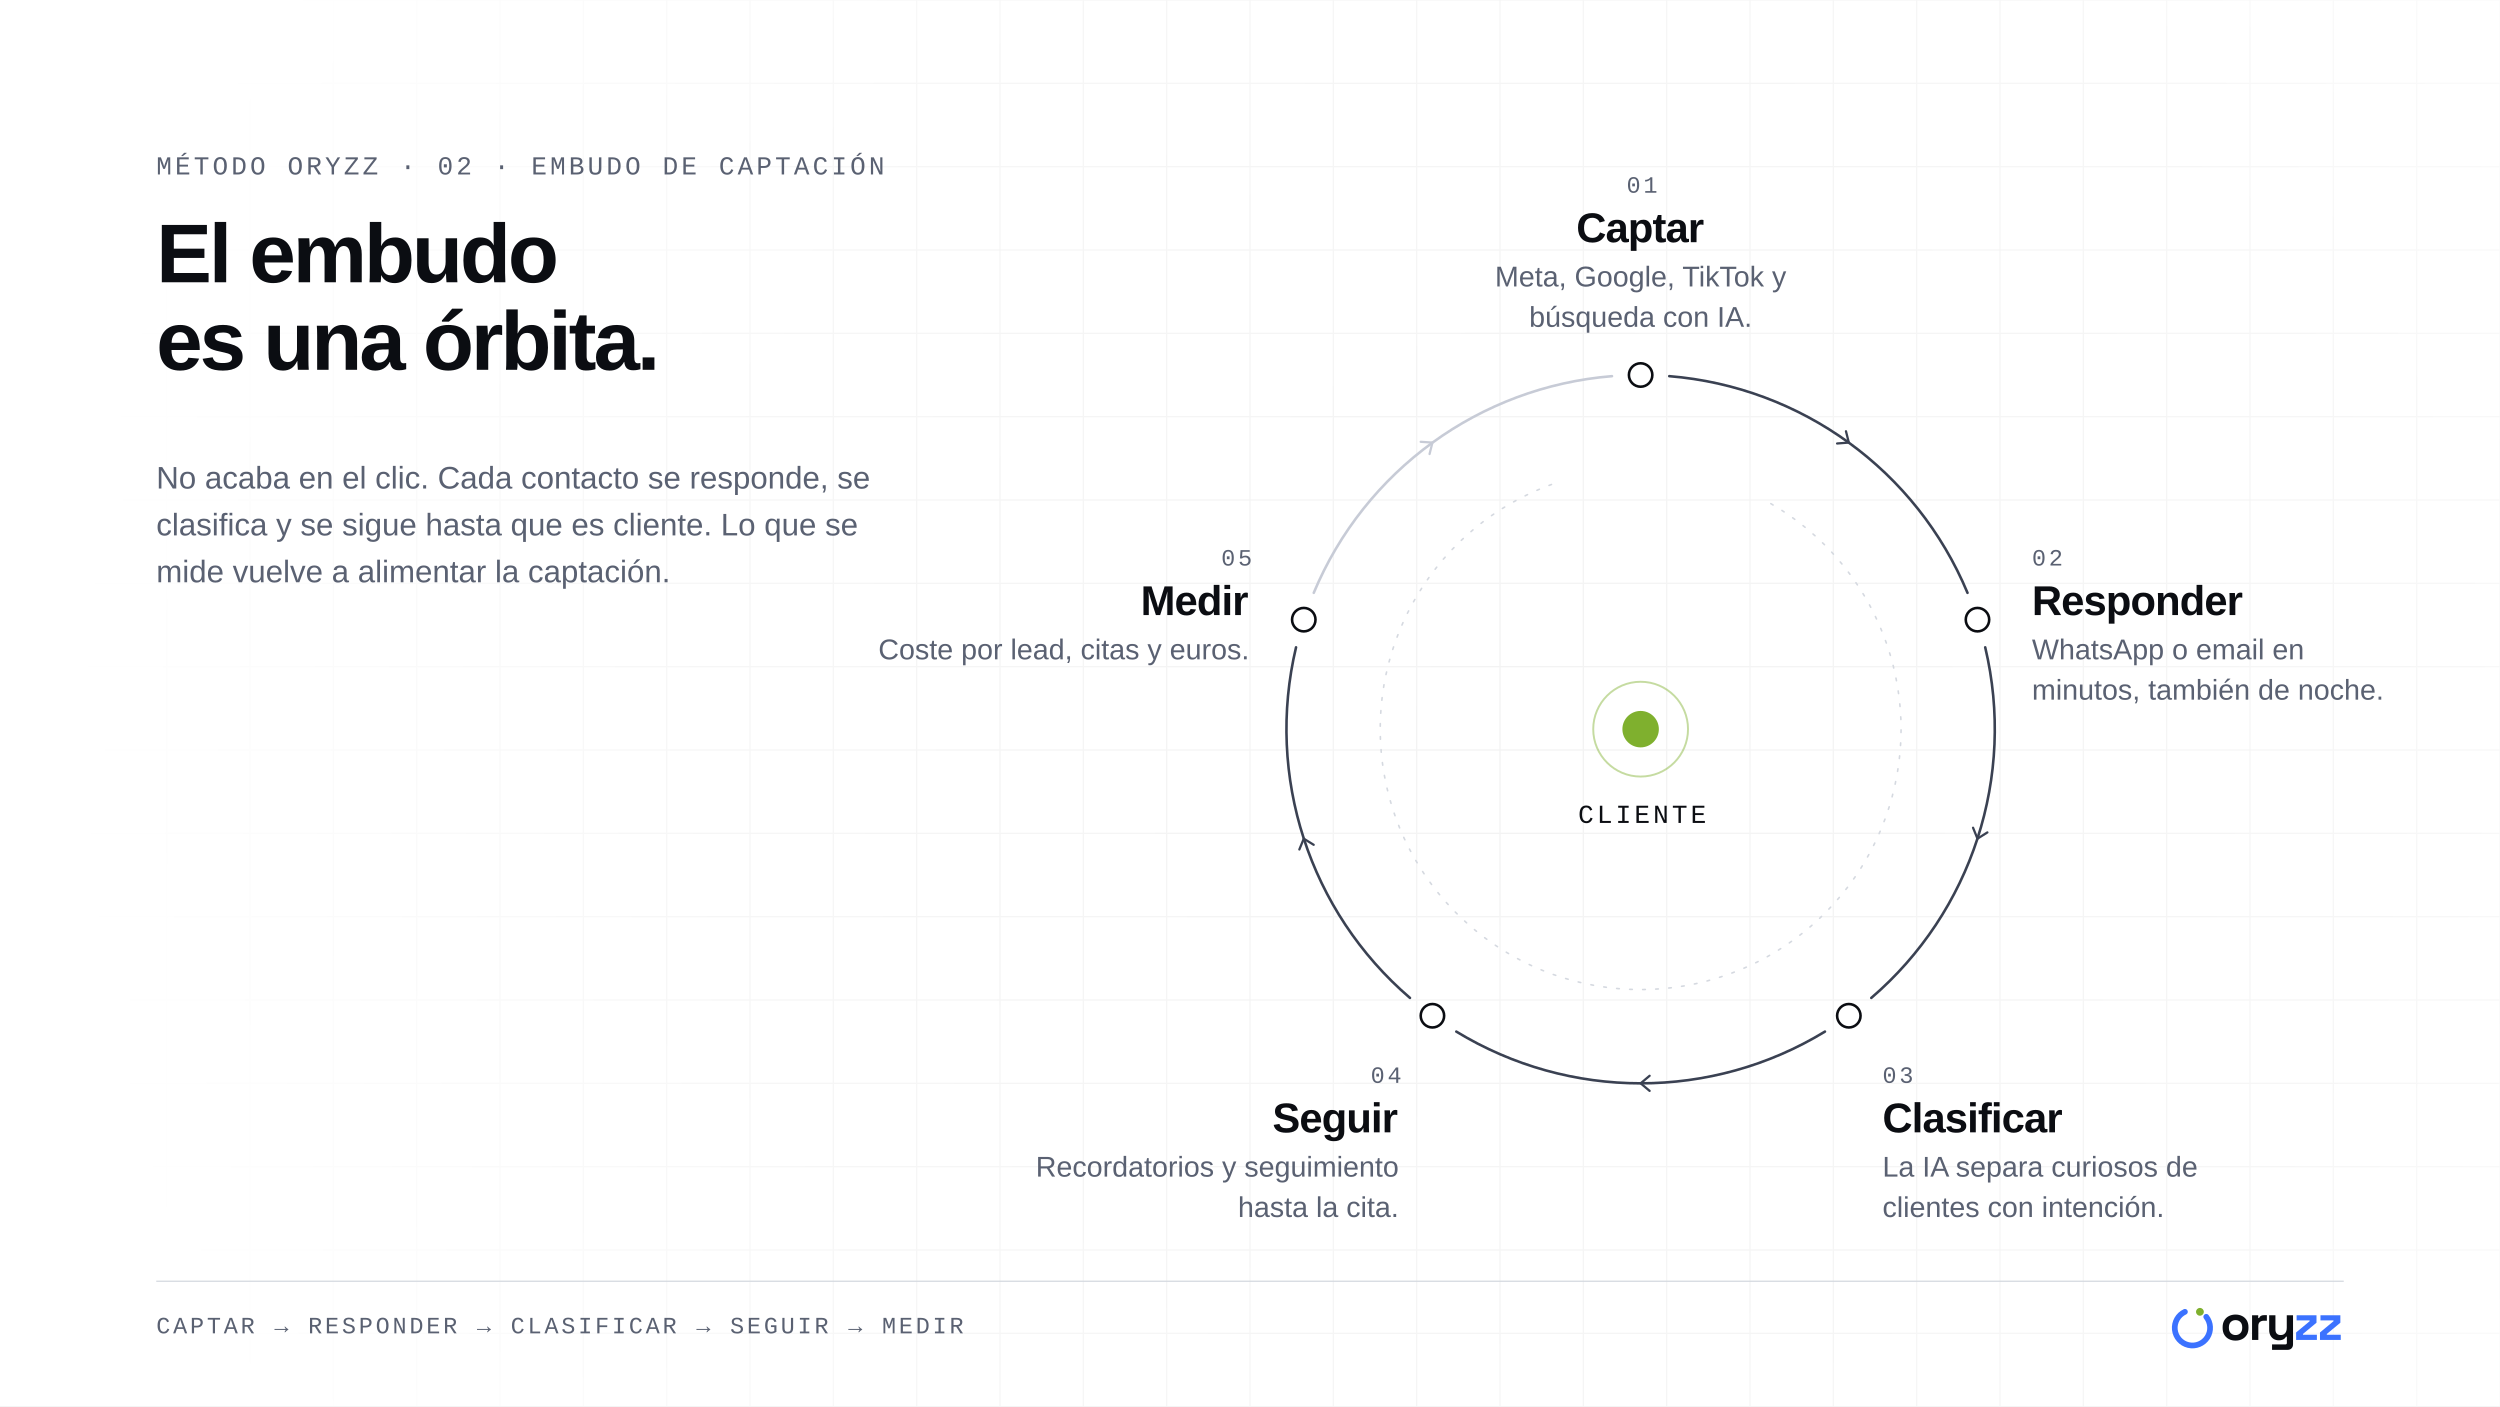
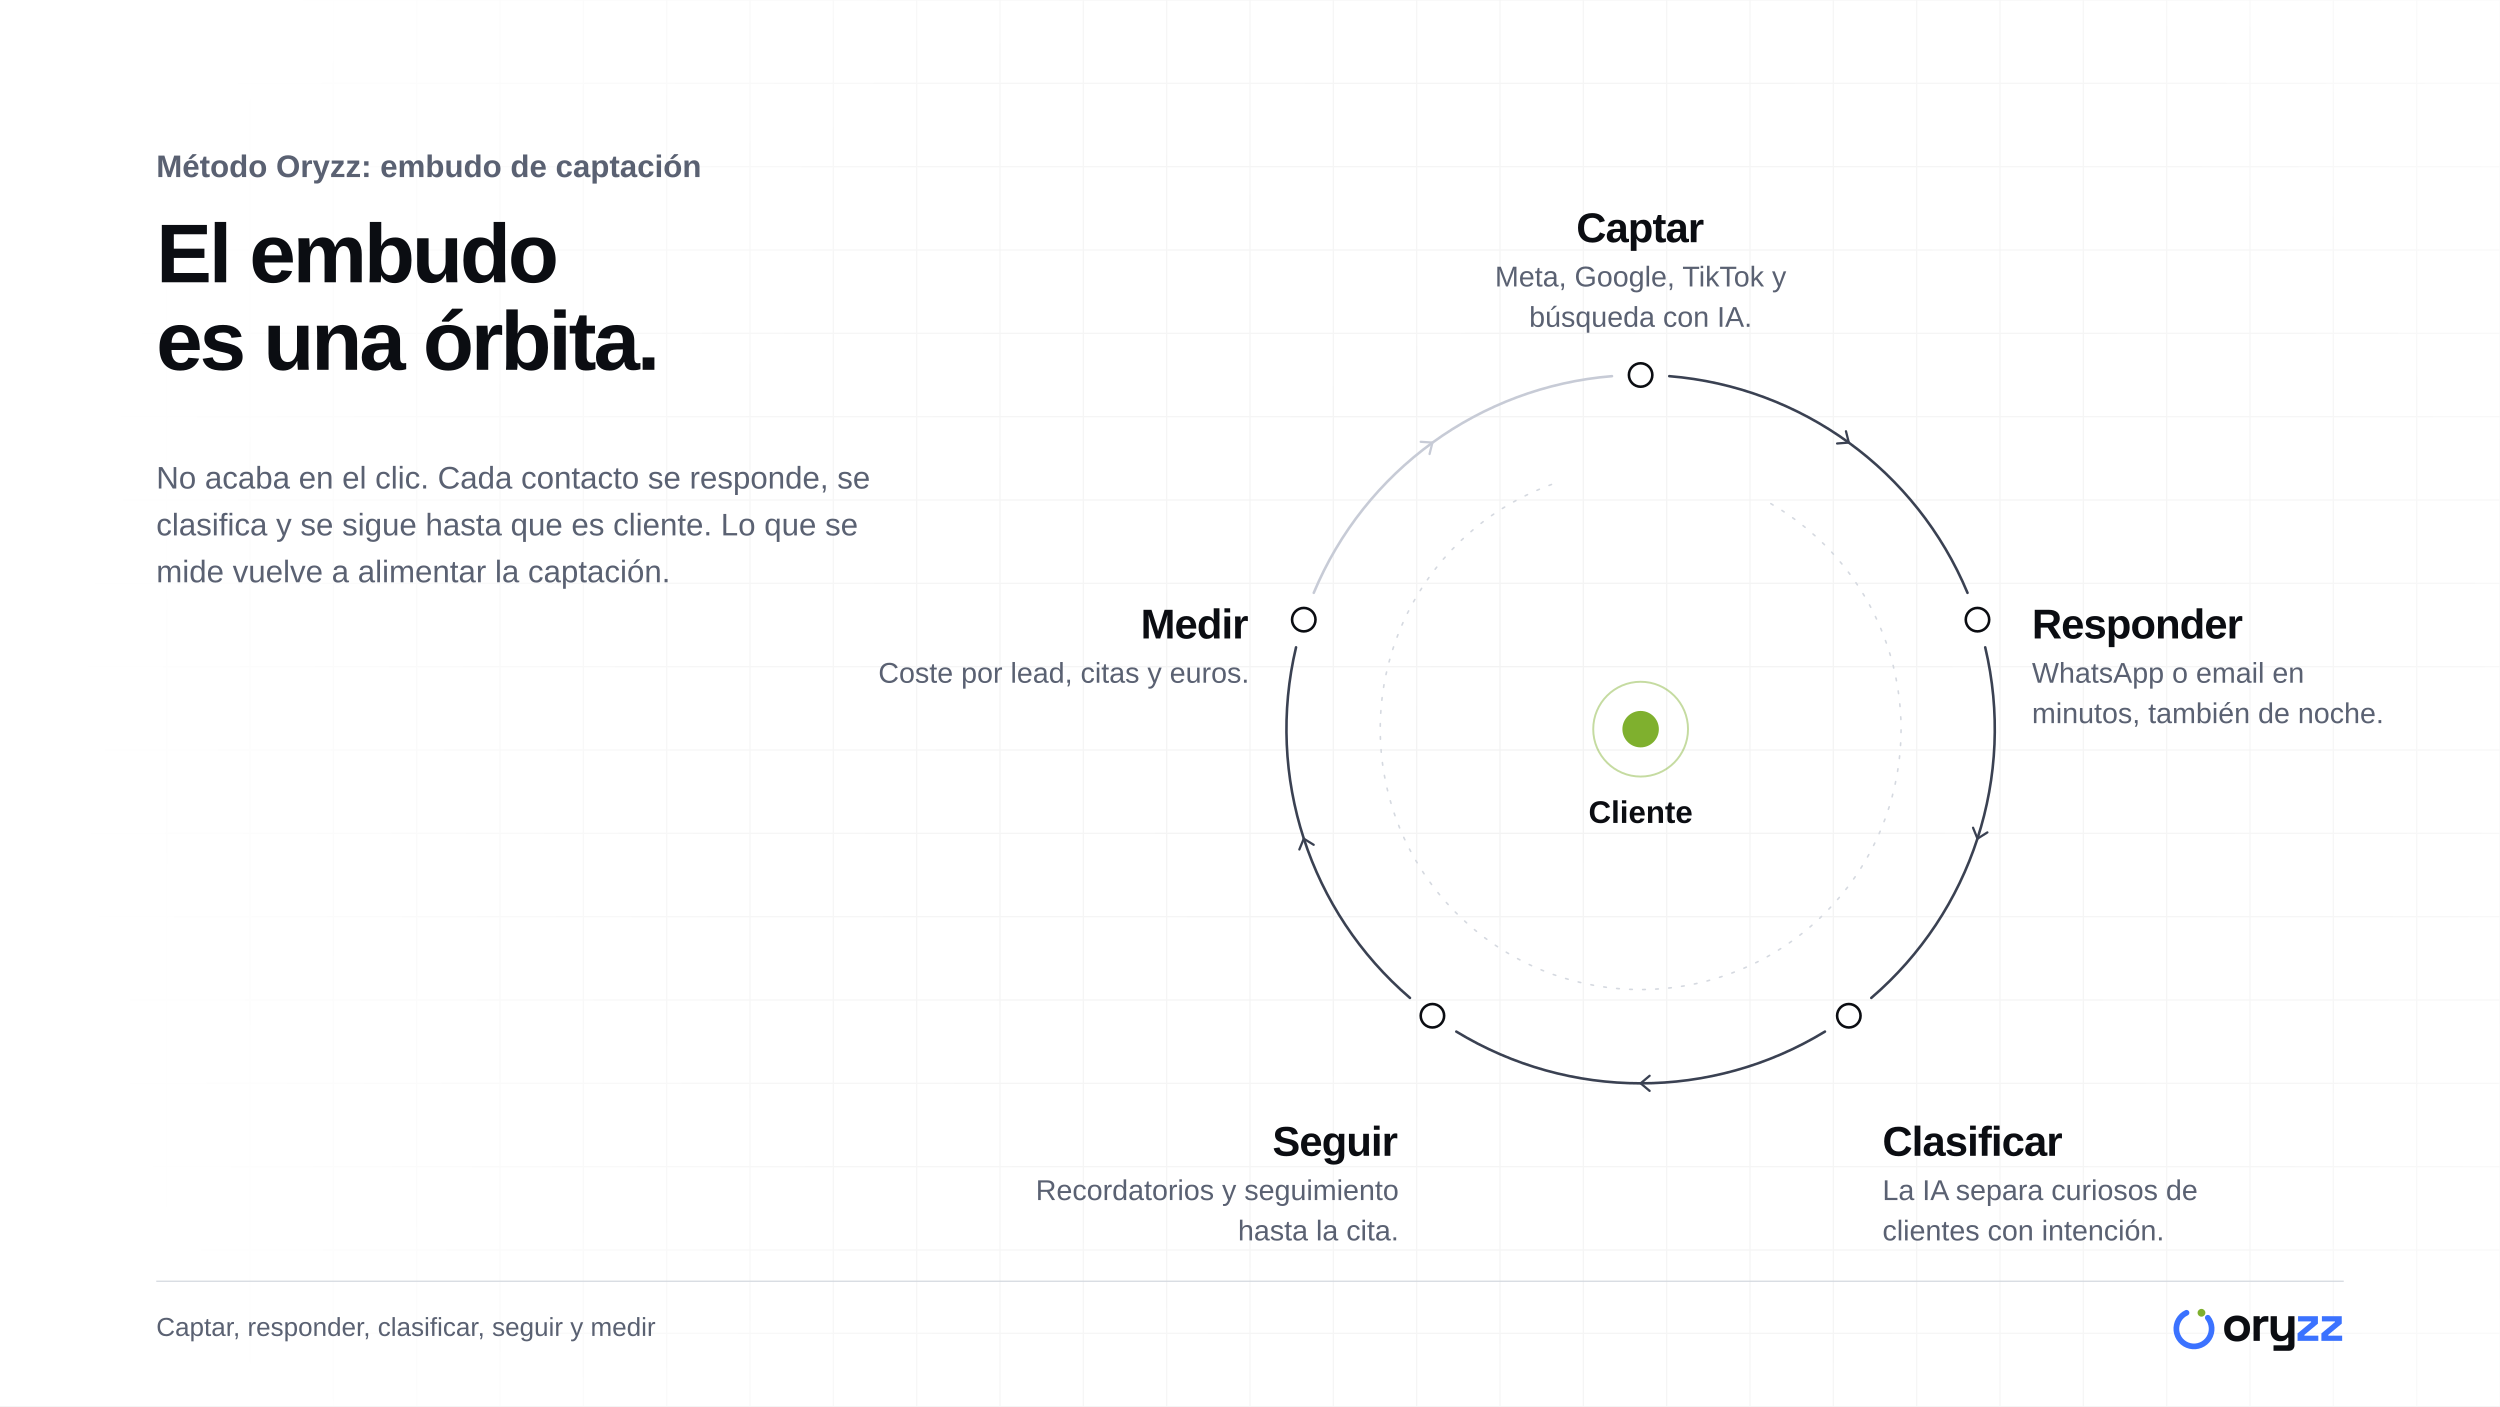
<svg xmlns="http://www.w3.org/2000/svg" viewBox="0 0 1920 1080" width="1920" height="1080" role="img" aria-label="Oryzz · diagrama · embudo de captación como órbita">
  <rect width="1920" height="1080" fill="#FFFFFF" />
  <defs>
    <radialGradient id="rtg" cx="1190.4" cy="561.6" r="1152.0" gradientUnits="userSpaceOnUse">
      <stop offset="0" stop-color="#fff" />
      <stop offset="0.55" stop-color="#fff" stop-opacity=".75" />
      <stop offset="1" stop-color="#fff" stop-opacity="0" />
    </radialGradient>
    <mask id="rtm" maskUnits="userSpaceOnUse" x="0" y="0" width="1920" height="1080">
      <rect width="1920" height="1080" fill="url(#rtg)" />
    </mask>
  </defs>
  <g mask="url(#rtm)">
    <path d="M0.0 0V1080M64.0 0V1080M128.0 0V1080M192.0 0V1080M256.0 0V1080M320.0 0V1080M384.0 0V1080M448.0 0V1080M512.0 0V1080M576.0 0V1080M640.0 0V1080M704.0 0V1080M768.0 0V1080M832.0 0V1080M896.0 0V1080M960.0 0V1080M1024.0 0V1080M1088.0 0V1080M1152.0 0V1080M1216.0 0V1080M1280.0 0V1080M1344.0 0V1080M1408.0 0V1080M1472.0 0V1080M1536.0 0V1080M1600.0 0V1080M1664.0 0V1080M1728.0 0V1080M1792.0 0V1080M1856.0 0V1080M1920.0 0V1080M0 0.0H1920M0 64.0H1920M0 128.0H1920M0 192.0H1920M0 256.0H1920M0 320.0H1920M0 384.0H1920M0 448.0H1920M0 512.0H1920M0 576.0H1920M0 640.0H1920M0 704.0H1920M0 768.0H1920M0 832.0H1920M0 896.0H1920M0 960.0H1920M0 1024.0H1920" stroke="#0B0D12" stroke-opacity="0.05" stroke-width="1" fill="none" />
  </g>
-   <text x="120.00" y="134.00" font-family="'JetBrains Mono', Consolas, 'Courier New', monospace" font-weight="500" font-size="20" letter-spacing="2.40" fill="#5A6172">MÉTODO ORYZZ · 02 · EMBUDO DE CAPTACIÓN</text>
+   <text x="120.00" y="136.00" font-family="Manrope, Arial, Helvetica, sans-serif" font-weight="600" font-size="24" fill="#5A6172">Método Oryzz: embudo de captación</text>
  <text x="120.00" y="216.80" font-family="'Space Grotesk', Arial, Helvetica, sans-serif" font-weight="700" font-size="64" letter-spacing="-2.24" fill="#0B0D12">El embudo</text>
  <text x="120.00" y="284.00" font-family="'Space Grotesk', Arial, Helvetica, sans-serif" font-weight="700" font-size="64" letter-spacing="-2.24" fill="#0B0D12">es una órbita.</text>
  <text x="120.00" y="375.20" font-family="Manrope, Arial, Helvetica, sans-serif" font-weight="400" font-size="24" fill="#5A6172">No acaba en el clic. Cada contacto se responde, se</text>
  <text x="120.00" y="411.20" font-family="Manrope, Arial, Helvetica, sans-serif" font-weight="400" font-size="24" fill="#5A6172">clasifica y se sigue hasta que es cliente. Lo que se</text>
  <text x="120.00" y="447.20" font-family="Manrope, Arial, Helvetica, sans-serif" font-weight="400" font-size="24" fill="#5A6172">mide vuelve a alimentar la captación.</text>
  <path d="M1282.00 288.89A272 272 0 0 1 1511.04 455.30" fill="none" stroke="#3A4152" stroke-width="2" stroke-linecap="round" stroke-linejoin="round" />
  <path d="M1410.9 340.6L1419.9 339.9L1417.7 331.2" fill="none" stroke="#3A4152" stroke-width="1.75" stroke-linecap="round" stroke-linejoin="round" />
  <path d="M1524.64 497.15A272 272 0 0 1 1437.15 766.40" fill="none" stroke="#3A4152" stroke-width="2" stroke-linecap="round" stroke-linejoin="round" />
  <path d="M1515.3 635.7L1518.7 644.1L1526.3 639.3" fill="none" stroke="#3A4152" stroke-width="1.75" stroke-linecap="round" stroke-linejoin="round" />
  <path d="M1401.56 792.26A272 272 0 0 1 1118.44 792.26" fill="none" stroke="#3A4152" stroke-width="2" stroke-linecap="round" stroke-linejoin="round" />
  <path d="M1266.9 826.2L1260.0 832.0L1266.9 837.8" fill="none" stroke="#3A4152" stroke-width="1.75" stroke-linecap="round" stroke-linejoin="round" />
  <path d="M1082.85 766.40A272 272 0 0 1 995.36 497.15" fill="none" stroke="#3A4152" stroke-width="2" stroke-linecap="round" stroke-linejoin="round" />
  <path d="M1008.9 648.8L1001.3 644.1L997.9 652.4" fill="none" stroke="#3A4152" stroke-width="1.75" stroke-linecap="round" stroke-linejoin="round" />
  <path d="M1008.96 455.30A272 272 0 0 1 1238.00 288.89" fill="none" stroke="#C7CBD6" stroke-width="2" stroke-linecap="round" stroke-linejoin="round" />
  <path d="M1097.9 348.7L1100.1 339.9L1091.1 339.3" fill="none" stroke="#C7CBD6" stroke-width="1.75" stroke-linecap="round" stroke-linejoin="round" />
  <path d="M1360.00 386.79A200 200 0 1 1 1191.60 372.06" fill="none" stroke="#D5D9E0" stroke-width="1.25" stroke-linecap="round" stroke-linejoin="round" stroke-dasharray="2 8" />
  <circle cx="1260.0" cy="288.0" r="9" fill="#FFFFFF" stroke="#0B0D12" stroke-width="2" />
-   <text x="1260.00" y="148.00" dx="1.08" font-family="'JetBrains Mono', Consolas, 'Courier New', monospace" font-weight="500" font-size="18" letter-spacing="2.16" text-anchor="middle" fill="#5A6172">01</text>
  <text x="1260.00" y="186.00" dx="-0.32" font-family="'Space Grotesk', Arial, Helvetica, sans-serif" font-weight="600" font-size="32" letter-spacing="-0.64" text-anchor="middle" fill="#0B0D12">Captar</text>
  <text x="1260.00" y="220.00" font-family="Manrope, Arial, Helvetica, sans-serif" font-weight="400" font-size="22" text-anchor="middle" fill="#5A6172">Meta, Google, TikTok y</text>
  <text x="1260.00" y="251.00" font-family="Manrope, Arial, Helvetica, sans-serif" font-weight="400" font-size="22" text-anchor="middle" fill="#5A6172">búsqueda con IA.</text>
  <circle cx="1518.7" cy="475.9" r="9" fill="#FFFFFF" stroke="#0B0D12" stroke-width="2" />
-   <text x="1560.53" y="434.35" font-family="'JetBrains Mono', Consolas, 'Courier New', monospace" font-weight="500" font-size="18" letter-spacing="2.16" fill="#5A6172">02</text>
-   <text x="1560.53" y="472.35" font-family="'Space Grotesk', Arial, Helvetica, sans-serif" font-weight="600" font-size="32" letter-spacing="-0.64" fill="#0B0D12">Responder</text>
-   <text x="1560.53" y="506.35" font-family="Manrope, Arial, Helvetica, sans-serif" font-weight="400" font-size="22" fill="#5A6172">WhatsApp o email en</text>
-   <text x="1560.53" y="537.35" font-family="Manrope, Arial, Helvetica, sans-serif" font-weight="400" font-size="22" fill="#5A6172">minutos, también de noche.</text>
+   <text x="1560.53" y="490.35" font-family="'Space Grotesk', Arial, Helvetica, sans-serif" font-weight="600" font-size="32" letter-spacing="-0.64" fill="#0B0D12">Responder</text>
+   <text x="1560.53" y="524.35" font-family="Manrope, Arial, Helvetica, sans-serif" font-weight="400" font-size="22" fill="#5A6172">WhatsApp o email en</text>
+   <text x="1560.53" y="555.35" font-family="Manrope, Arial, Helvetica, sans-serif" font-weight="400" font-size="22" fill="#5A6172">minutos, también de noche.</text>
  <circle cx="1419.9" cy="780.1" r="9" fill="#FFFFFF" stroke="#0B0D12" stroke-width="2" />
-   <text x="1445.74" y="831.65" font-family="'JetBrains Mono', Consolas, 'Courier New', monospace" font-weight="500" font-size="18" letter-spacing="2.16" fill="#5A6172">03</text>
-   <text x="1445.74" y="869.65" font-family="'Space Grotesk', Arial, Helvetica, sans-serif" font-weight="600" font-size="32" letter-spacing="-0.64" fill="#0B0D12">Clasificar</text>
-   <text x="1445.74" y="903.65" font-family="Manrope, Arial, Helvetica, sans-serif" font-weight="400" font-size="22" fill="#5A6172">La IA separa curiosos de</text>
-   <text x="1445.74" y="934.65" font-family="Manrope, Arial, Helvetica, sans-serif" font-weight="400" font-size="22" fill="#5A6172">clientes con intención.</text>
+   <text x="1445.74" y="887.65" font-family="'Space Grotesk', Arial, Helvetica, sans-serif" font-weight="600" font-size="32" letter-spacing="-0.64" fill="#0B0D12">Clasificar</text>
+   <text x="1445.74" y="921.65" font-family="Manrope, Arial, Helvetica, sans-serif" font-weight="400" font-size="22" fill="#5A6172">La IA separa curiosos de</text>
+   <text x="1445.74" y="952.65" font-family="Manrope, Arial, Helvetica, sans-serif" font-weight="400" font-size="22" fill="#5A6172">clientes con intención.</text>
  <circle cx="1100.1" cy="780.1" r="9" fill="#FFFFFF" stroke="#0B0D12" stroke-width="2" />
-   <text x="1074.26" y="831.65" dx="2.16" font-family="'JetBrains Mono', Consolas, 'Courier New', monospace" font-weight="500" font-size="18" letter-spacing="2.16" text-anchor="end" fill="#5A6172">04</text>
-   <text x="1074.26" y="869.65" dx="-0.64" font-family="'Space Grotesk', Arial, Helvetica, sans-serif" font-weight="600" font-size="32" letter-spacing="-0.64" text-anchor="end" fill="#0B0D12">Seguir</text>
-   <text x="1074.26" y="903.65" font-family="Manrope, Arial, Helvetica, sans-serif" font-weight="400" font-size="22" text-anchor="end" fill="#5A6172">Recordatorios y seguimiento</text>
-   <text x="1074.26" y="934.65" font-family="Manrope, Arial, Helvetica, sans-serif" font-weight="400" font-size="22" text-anchor="end" fill="#5A6172">hasta la cita.</text>
+   <text x="1074.26" y="887.65" dx="-0.64" font-family="'Space Grotesk', Arial, Helvetica, sans-serif" font-weight="600" font-size="32" letter-spacing="-0.64" text-anchor="end" fill="#0B0D12">Seguir</text>
+   <text x="1074.26" y="921.65" font-family="Manrope, Arial, Helvetica, sans-serif" font-weight="400" font-size="22" text-anchor="end" fill="#5A6172">Recordatorios y seguimiento</text>
+   <text x="1074.26" y="952.65" font-family="Manrope, Arial, Helvetica, sans-serif" font-weight="400" font-size="22" text-anchor="end" fill="#5A6172">hasta la cita.</text>
  <circle cx="1001.3" cy="475.9" r="9" fill="#FFFFFF" stroke="#0B0D12" stroke-width="2" />
-   <text x="959.47" y="434.35" dx="2.16" font-family="'JetBrains Mono', Consolas, 'Courier New', monospace" font-weight="500" font-size="18" letter-spacing="2.16" text-anchor="end" fill="#5A6172">05</text>
-   <text x="959.47" y="472.35" dx="-0.64" font-family="'Space Grotesk', Arial, Helvetica, sans-serif" font-weight="600" font-size="32" letter-spacing="-0.64" text-anchor="end" fill="#0B0D12">Medir</text>
-   <text x="959.47" y="506.35" font-family="Manrope, Arial, Helvetica, sans-serif" font-weight="400" font-size="22" text-anchor="end" fill="#5A6172">Coste por lead, citas y euros.</text>
+   <text x="959.47" y="490.35" dx="-0.64" font-family="'Space Grotesk', Arial, Helvetica, sans-serif" font-weight="600" font-size="32" letter-spacing="-0.64" text-anchor="end" fill="#0B0D12">Medir</text>
+   <text x="959.47" y="524.35" font-family="Manrope, Arial, Helvetica, sans-serif" font-weight="400" font-size="22" text-anchor="end" fill="#5A6172">Coste por lead, citas y euros.</text>
  <circle cx="1260.0" cy="560.0" r="36.4" fill="none" stroke="#7FB02E" stroke-width="1.5" opacity=".45" />
  <circle cx="1260.0" cy="560.0" r="14" fill="#7FB02E" />
-   <text x="1260.00" y="632.00" dx="1.20" font-family="'JetBrains Mono', Consolas, 'Courier New', monospace" font-weight="500" font-size="20" letter-spacing="2.40" text-anchor="middle" fill="#0B0D12">CLIENTE</text>
+   <text x="1260.00" y="632.00" font-family="Manrope, Arial, Helvetica, sans-serif" font-weight="600" font-size="24" text-anchor="middle" fill="#0B0D12">Cliente</text>
  <path d="M120 984H1800" stroke="#D5D9E0" stroke-width="1" />
-   <text x="120.00" y="1024.00" font-family="'JetBrains Mono', Consolas, 'Courier New', monospace" font-weight="500" font-size="18" letter-spacing="2.16" fill="#5A6172">CAPTAR → RESPONDER → CLASIFICAR → SEGUIR → MEDIR</text>
-   <svg x="1668.00" y="1004.00" width="132.00" height="32.69" viewBox="0 4.0 3456.6 856.1" aria-label="oryzz">
+   <text x="120.00" y="1026.00" font-family="Manrope, Arial, Helvetica, sans-serif" font-weight="500" font-size="20" fill="#5A6172">Captar, responder, clasificar, seguir y medir</text>
+   <svg x="1668.00" y="1004.00" width="132.00" height="34.61" viewBox="-32.00 -15.34 3460.60 907.44" aria-label="oryzz">
    <g transform="translate(-109.81 -105.81) scale(10.4582)">
      <path d="M35.58 19.21A34 34 0 1 0 76.59 28.81" fill="none" stroke="#3B72FF" stroke-width="11.0" stroke-linecap="round" />
      <circle cx="64.42" cy="19.21" r="7.5" fill="#7FB02E" />
    </g>
    <path d="M1280.6 674.1Q1206.6 674.1 1147.6 644.1Q1088.6 614.1 1054.6 557.1Q1020.6 500.1 1020.6 420.1V404.1Q1020.6 324.1 1054.6 267.1Q1088.6 210.1 1147.6 180.1Q1206.6 150.1 1280.6 150.1Q1354.6 150.1 1413.6 180.1Q1472.6 210.1 1506.6 267.1Q1540.6 324.1 1540.6 404.1V420.1Q1540.6 500.1 1506.6 557.1Q1472.6 614.1 1413.6 644.1Q1354.6 674.1 1280.6 674.1ZM1280.6 562.1Q1338.6 562.1 1376.6 524.6Q1414.6 487.1 1414.6 417.1V407.1Q1414.6 337.1 1377.1 299.6Q1339.6 262.1 1280.6 262.1Q1222.6 262.1 1184.6 299.6Q1146.6 337.1 1146.6 407.1V417.1Q1146.6 487.1 1184.6 524.6Q1222.6 562.1 1280.6 562.1ZM1612.6 660.1V164.1H1736.6V220.1H1754.6Q1765.6 190.1 1791.1 176.1Q1816.6 162.1 1850.6 162.1H1910.6V274.1H1848.6Q1800.6 274.1 1769.6 299.6Q1738.6 325.1 1738.6 378.1V660.1ZM2014.6 860.1V750.1H2284.6Q2312.6 750.1 2312.6 720.1V595.1H2294.6Q2286.6 612.1 2269.6 629.1Q2252.6 646.1 2223.6 657.1Q2194.6 668.1 2149.6 668.1Q2091.6 668.1 2048.1 641.6Q2004.6 615.1 1980.6 568.1Q1956.6 521.1 1956.6 460.1V164.1H2082.6V450.1Q2082.6 506.1 2110.1 534.1Q2137.6 562.1 2188.6 562.1Q2246.6 562.1 2278.6 523.6Q2310.6 485.1 2310.6 416.1V164.1H2436.6V748.1Q2436.6 799.1 2406.6 829.6Q2376.6 860.1 2326.6 860.1Z" fill="#0B0D12" />
    <path d="M2498.6 660.1V510.1L2770.6 284.1V268.1H2508.6V164.1H2908.6V314.1L2636.6 540.1V556.1H2916.6V660.1ZM2978.6 660.1V510.1L3250.6 284.1V268.1H2988.6V164.1H3388.6V314.1L3116.6 540.1V556.1H3396.6V660.1Z" fill="#3B72FF" />
  </svg>
</svg>
